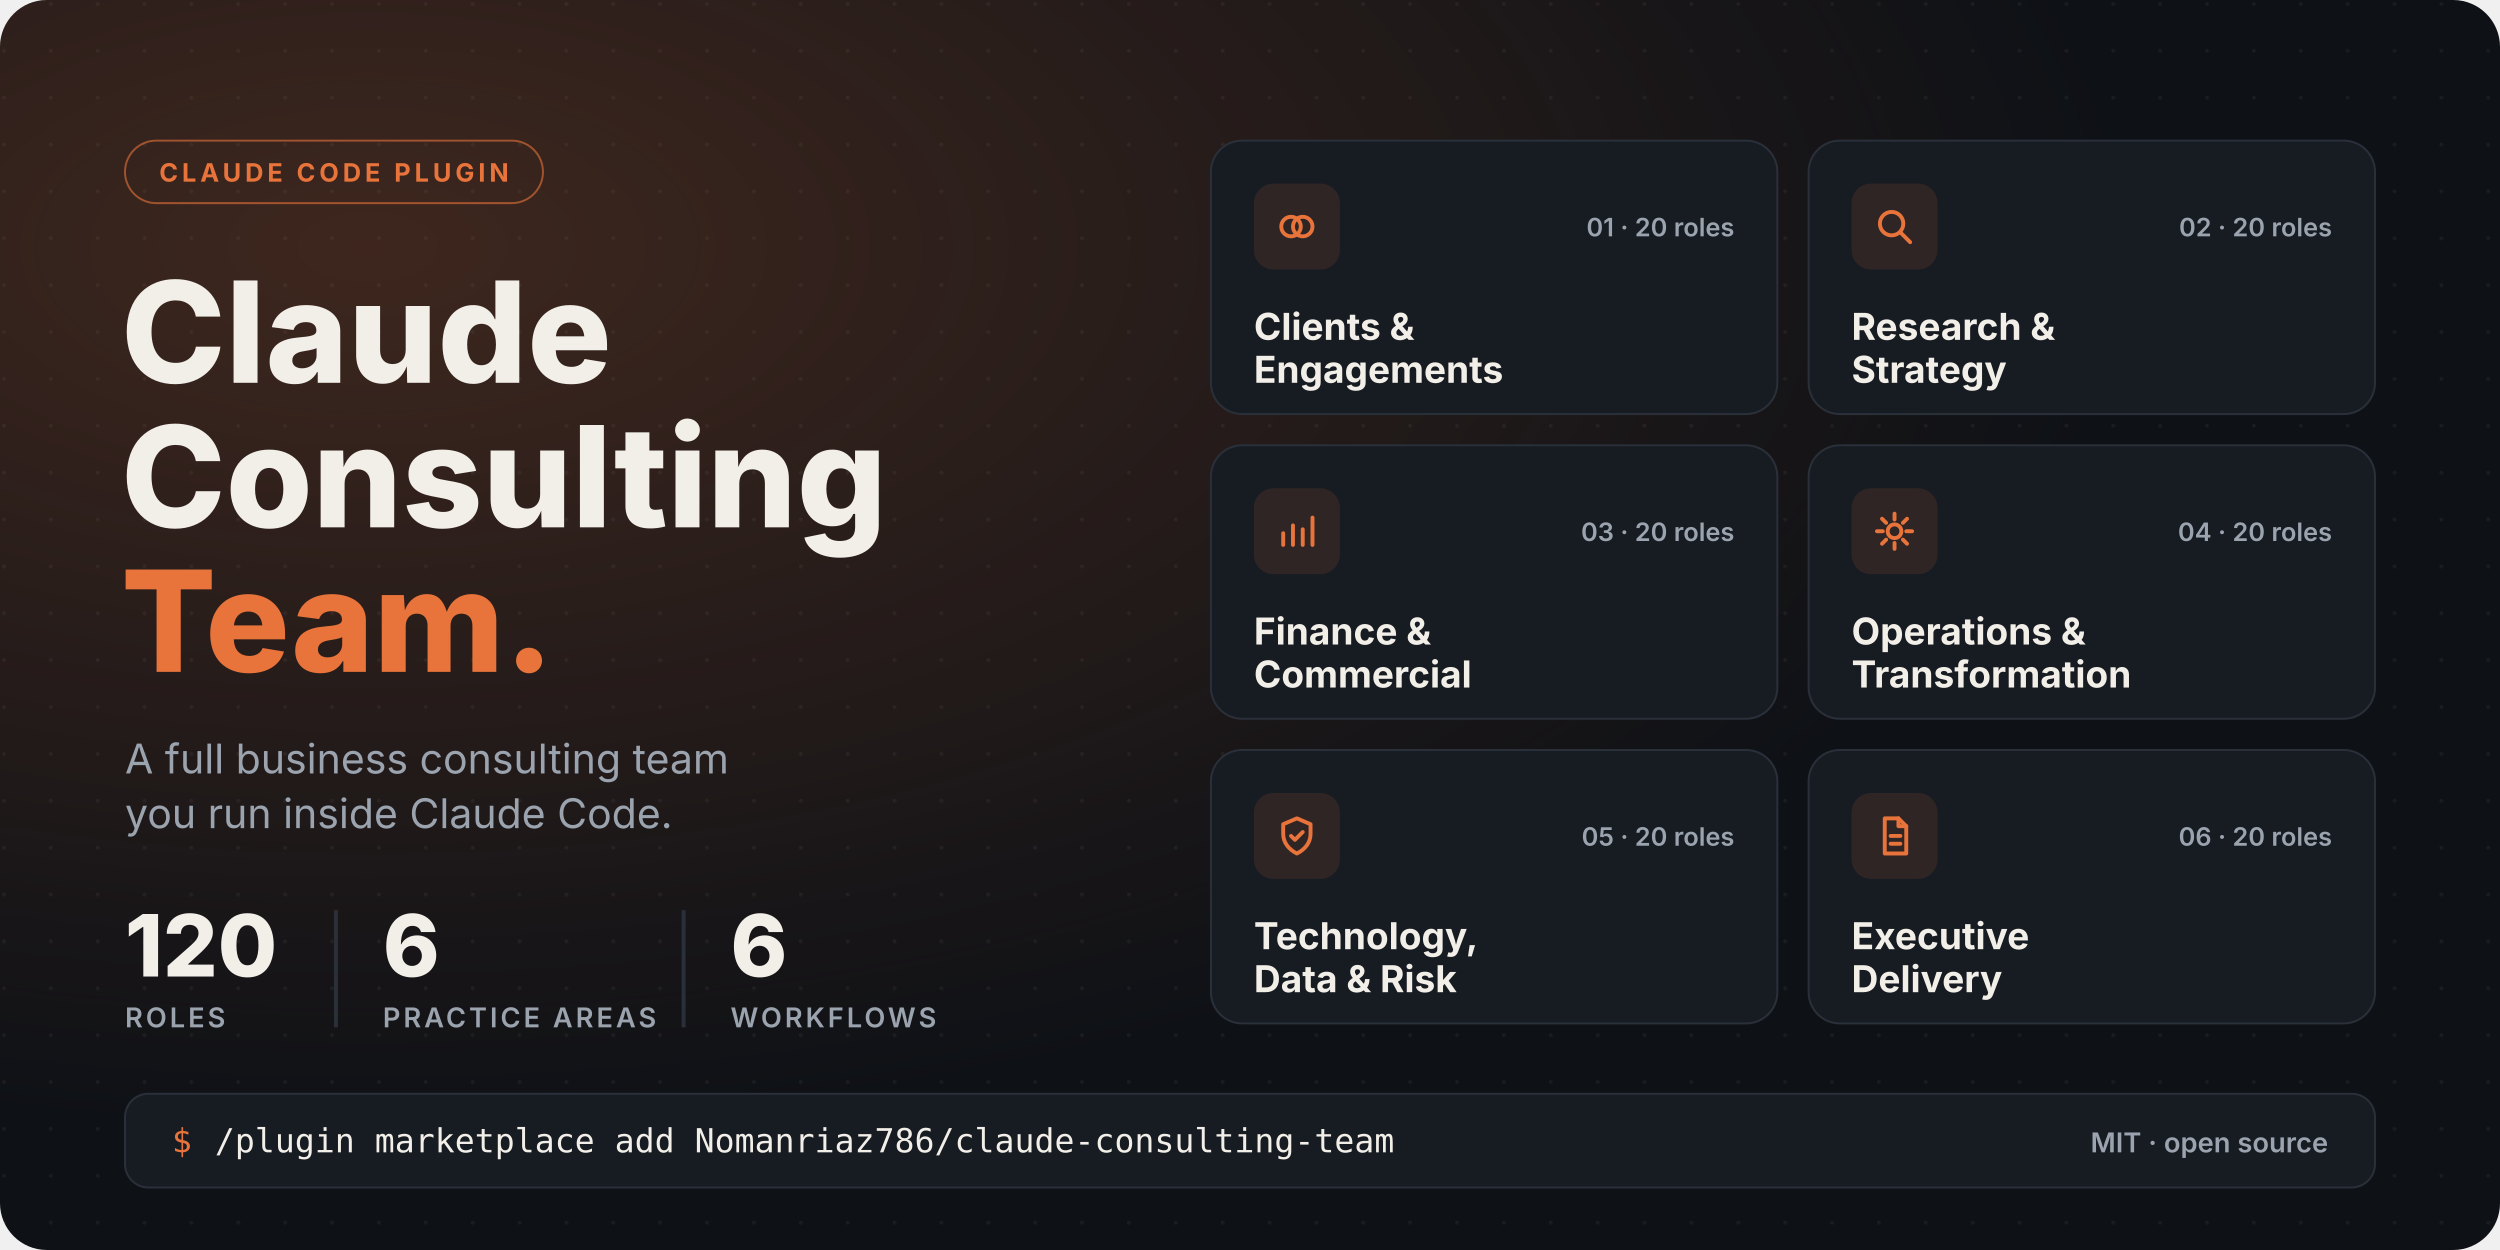
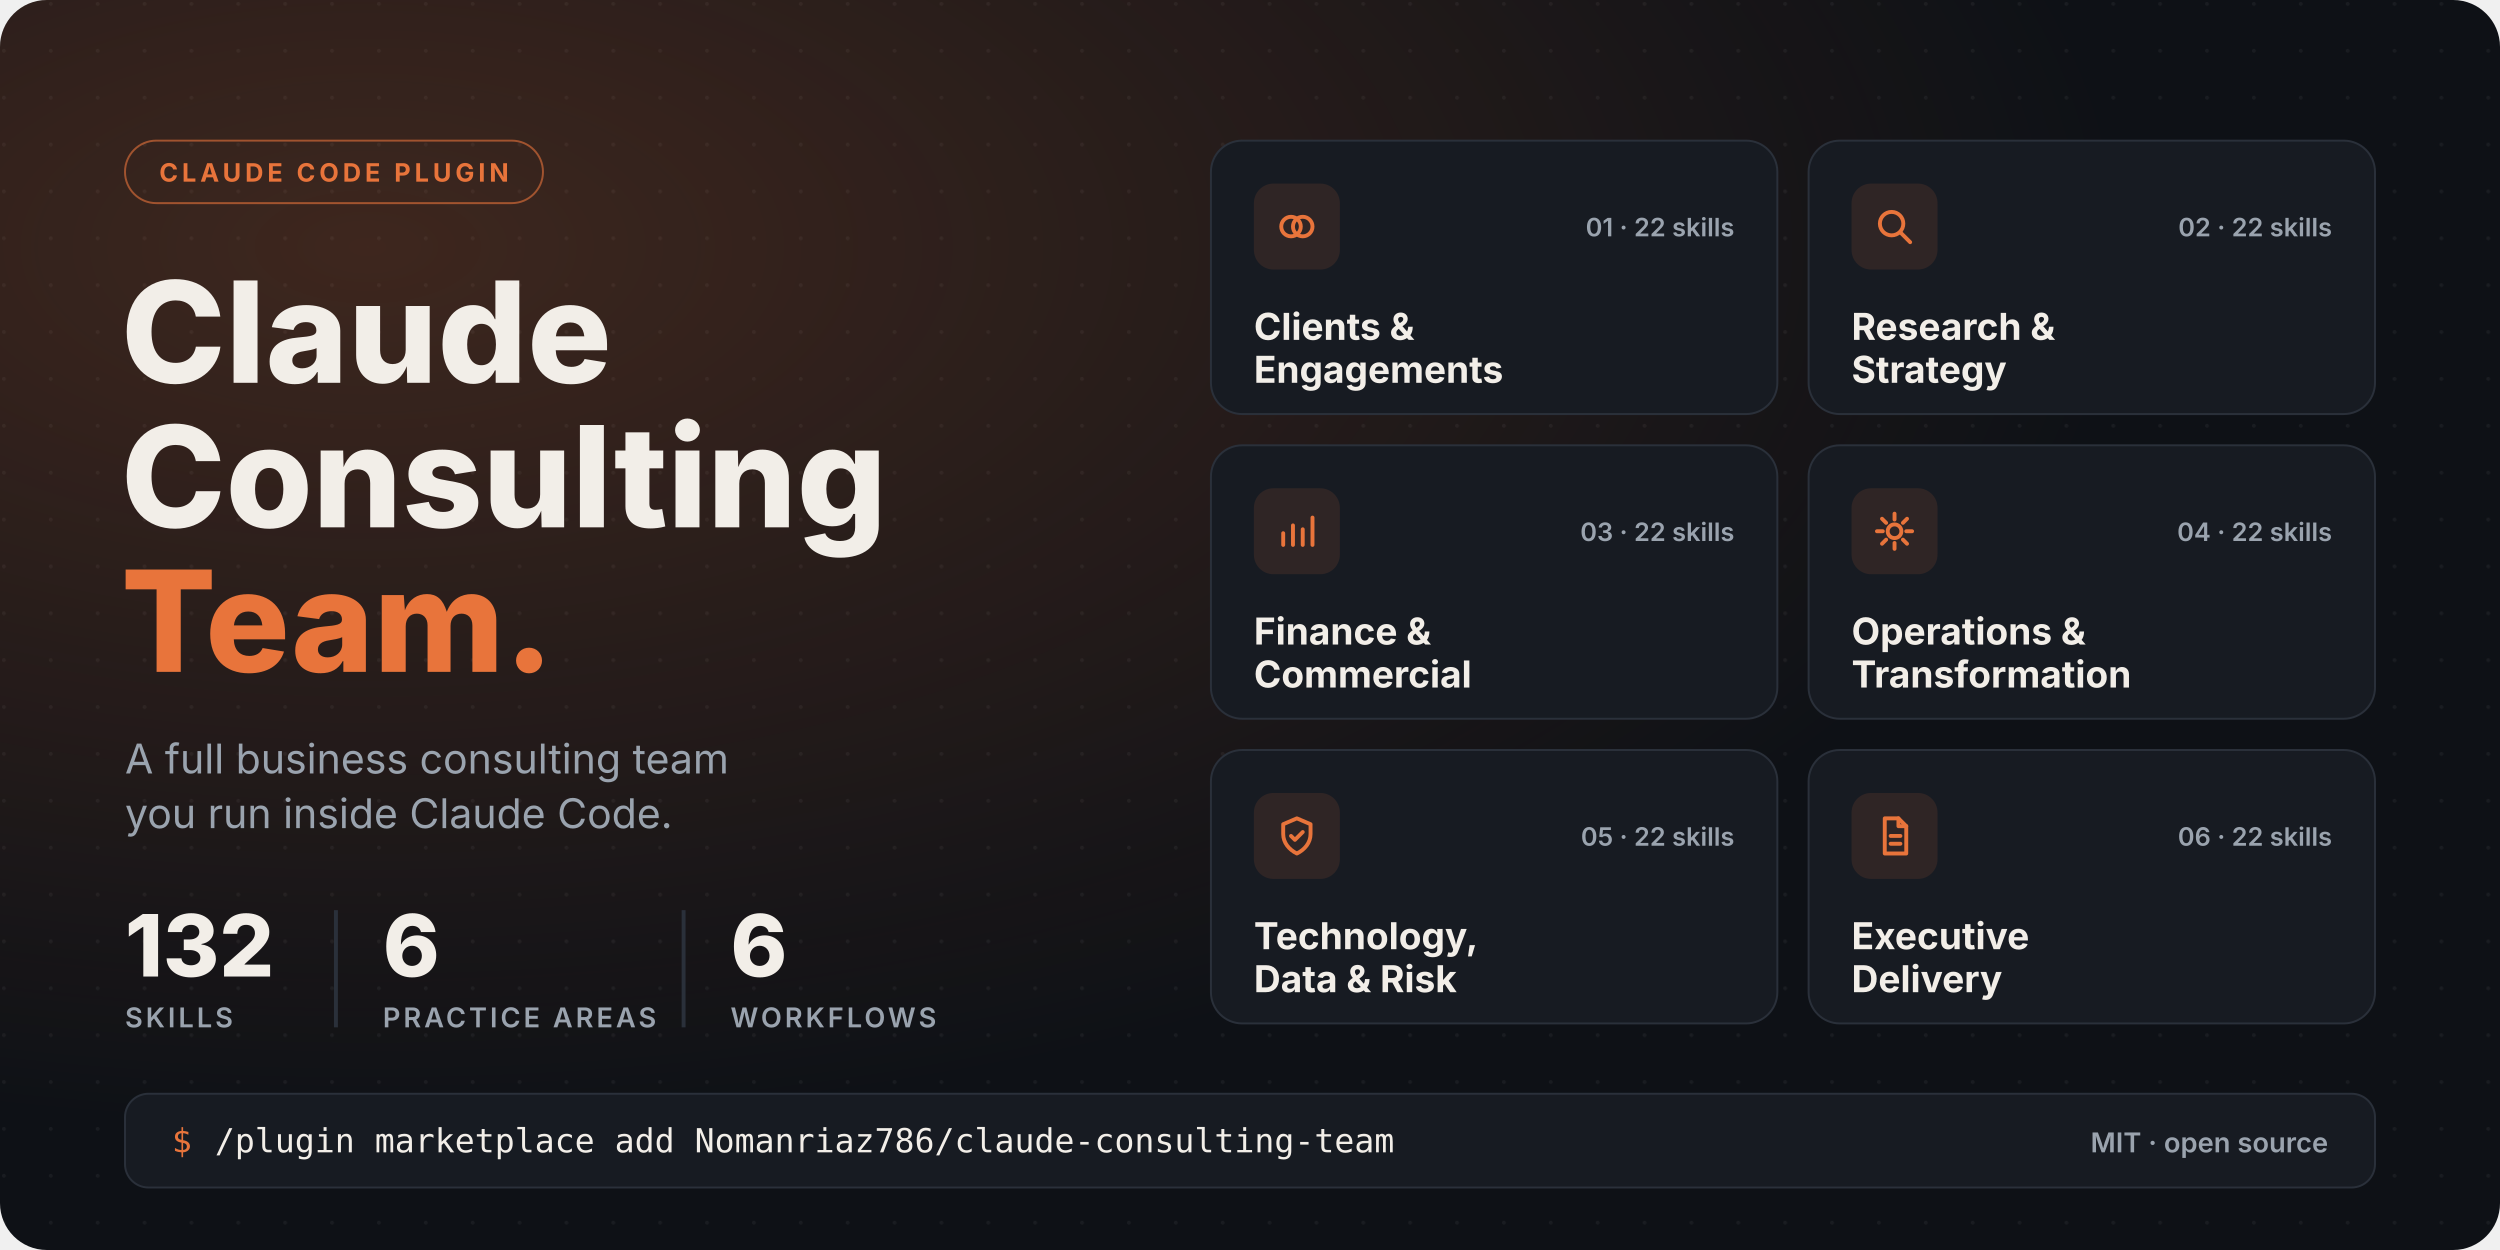
- <svg xmlns="http://www.w3.org/2000/svg" xmlns:xlink="http://www.w3.org/1999/xlink" width="1280" height="640" viewBox="0 0 1280 640" role="img" aria-label="Claude Consulting Team: 120 roles, 6 practice areas, 6 workflows for Claude Code">
+ <svg xmlns="http://www.w3.org/2000/svg" xmlns:xlink="http://www.w3.org/1999/xlink" width="1280" height="640" viewBox="0 0 1280 640" role="img" aria-label="Claude Consulting Team: 132 skills, 6 practice areas, 6 workflows for Claude Code">
  <defs>
    <radialGradient id="glow" cx="0.15" cy="0.2" r="0.7">
      <stop offset="0" stop-color="#E8743B" stop-opacity="0.22" />
      <stop offset="1" stop-color="#E8743B" stop-opacity="0" />
    </radialGradient>
    <pattern id="dots" width="24" height="24" patternUnits="userSpaceOnUse">
      <circle cx="2" cy="2" r="1" fill="#FFFFFF" fill-opacity="0.05" />
    </pattern>
    <g id="i-clients" fill="none" stroke="#E8743B" stroke-width="2" stroke-linecap="round" stroke-linejoin="round">
      <circle cx="9" cy="12" r="5" />
      <circle cx="15" cy="12" r="5" />
    </g>
    <g id="i-research" fill="none" stroke="#E8743B" stroke-width="2" stroke-linecap="round" stroke-linejoin="round">
      <circle cx="10.5" cy="10.5" r="6" />
      <path d="M15 15l5 5" />
    </g>
    <g id="i-finance" fill="none" stroke="#E8743B" stroke-width="2" stroke-linecap="round" stroke-linejoin="round">
      <path d="M5 19v-6M10 19V9M15 19v-8M20 19V5" />
    </g>
    <g id="i-ops" fill="none" stroke="#E8743B" stroke-width="2" stroke-linecap="round" stroke-linejoin="round">
      <circle cx="12" cy="12" r="3.5" />
      <path d="M12 3v3M12 18v3M3 12h3M18 12h3M5.6 5.6l2.1 2.1M16.3 16.3l2.1 2.1M5.6 18.4l2.1-2.1M16.3 7.7l2.1-2.1" />
    </g>
    <g id="i-risk" fill="none" stroke="#E8743B" stroke-width="2" stroke-linecap="round" stroke-linejoin="round">
      <path d="M12 3l7 3v5c0 4.5-3 8-7 10-4-2-7-5.5-7-10V6z" />
      <path d="M9 12l2 2 4-4" />
    </g>
    <g id="i-delivery" fill="none" stroke="#E8743B" stroke-width="2" stroke-linecap="round" stroke-linejoin="round">
      <path d="M7 3h7l4 4v14H7z" />
      <path d="M14 3v4h4M10 12h5M10 16h5" />
    </g>
  </defs>
  <rect width="1280" height="640" rx="24" fill="#0E1116" />
  <rect width="1280" height="640" rx="24" fill="url(#dots)" />
  <rect width="1280" height="640" rx="24" fill="url(#glow)" />
  <g font-family="'Segoe UI', Inter, 'Helvetica Neue', Arial, sans-serif">
    <rect x="64" y="72" width="214" height="32" rx="16" fill="none" stroke="#E8743B" stroke-opacity="0.6" />
    <text x="171" y="93" text-anchor="middle" font-size="13" font-weight="700" letter-spacing="2" fill="#E8743B">CLAUDE CODE PLUGIN</text>
    <text x="62" y="196" font-size="72" font-weight="800" fill="#F2EEE8">Claude</text>
    <text x="62" y="270" font-size="72" font-weight="800" fill="#F2EEE8">Consulting</text>
    <text x="62" y="344" font-size="72" font-weight="800" fill="#E8743B">Team.</text>
    <text x="64" y="396" font-size="21" fill="#9AA3AE">A full business consulting team</text>
    <text x="64" y="424" font-size="21" fill="#9AA3AE">you run inside Claude Code.</text>
-     <text x="64" y="500" font-size="44" font-weight="800" fill="#F2EEE8">120</text>
-     <text x="64" y="526" font-size="14" font-weight="600" letter-spacing="1.5" fill="#9AA3AE">ROLES</text>
+     <text x="64" y="500" font-size="44" font-weight="800" fill="#F2EEE8">132</text>
+     <text x="64" y="526" font-size="14" font-weight="600" letter-spacing="1.5" fill="#9AA3AE">SKILLS</text>
    <line x1="172" y1="466" x2="172" y2="526" stroke="#2A303A" stroke-width="2" />
    <text x="196" y="500" font-size="44" font-weight="800" fill="#F2EEE8">6</text>
    <text x="196" y="526" font-size="14" font-weight="600" letter-spacing="1.5" fill="#9AA3AE">PRACTICE AREAS</text>
    <line x1="350" y1="466" x2="350" y2="526" stroke="#2A303A" stroke-width="2" />
    <text x="374" y="500" font-size="44" font-weight="800" fill="#F2EEE8">6</text>
    <text x="374" y="526" font-size="14" font-weight="600" letter-spacing="1.5" fill="#9AA3AE">WORKFLOWS</text>
    <g>
      <rect x="620" y="72" width="290" height="140" rx="16" fill="#171B22" stroke="#2A303A" />
      <rect x="642" y="94" width="44" height="44" rx="10" fill="#E8743B" fill-opacity="0.12" />
      <use xlink:href="#i-clients" transform="translate(652 104) scale(1)" />
-       <text x="888" y="121" text-anchor="end" font-size="13" font-weight="600" fill="#9AA3AE">01 · 20 roles</text>
+       <text x="888" y="121" text-anchor="end" font-size="13" font-weight="600" fill="#9AA3AE">01 · 22 skills</text>
      <text x="642" y="174" font-size="19" font-weight="700" fill="#F2EEE8">Clients &amp;</text>
      <text x="642" y="196" font-size="19" font-weight="700" fill="#F2EEE8">Engagements</text>
    </g>
    <g>
      <rect x="926" y="72" width="290" height="140" rx="16" fill="#171B22" stroke="#2A303A" />
      <rect x="948" y="94" width="44" height="44" rx="10" fill="#E8743B" fill-opacity="0.12" />
      <use xlink:href="#i-research" transform="translate(958 104)" />
-       <text x="1194" y="121" text-anchor="end" font-size="13" font-weight="600" fill="#9AA3AE">02 · 20 roles</text>
+       <text x="1194" y="121" text-anchor="end" font-size="13" font-weight="600" fill="#9AA3AE">02 · 22 skills</text>
      <text x="948" y="174" font-size="19" font-weight="700" fill="#F2EEE8">Research &amp;</text>
      <text x="948" y="196" font-size="19" font-weight="700" fill="#F2EEE8">Strategy</text>
    </g>
    <g>
      <rect x="620" y="228" width="290" height="140" rx="16" fill="#171B22" stroke="#2A303A" />
      <rect x="642" y="250" width="44" height="44" rx="10" fill="#E8743B" fill-opacity="0.12" />
      <use xlink:href="#i-finance" transform="translate(652 260)" />
-       <text x="888" y="277" text-anchor="end" font-size="13" font-weight="600" fill="#9AA3AE">03 · 20 roles</text>
+       <text x="888" y="277" text-anchor="end" font-size="13" font-weight="600" fill="#9AA3AE">03 · 22 skills</text>
      <text x="642" y="330" font-size="19" font-weight="700" fill="#F2EEE8">Finance &amp;</text>
      <text x="642" y="352" font-size="19" font-weight="700" fill="#F2EEE8">Commercial</text>
    </g>
    <g>
      <rect x="926" y="228" width="290" height="140" rx="16" fill="#171B22" stroke="#2A303A" />
      <rect x="948" y="250" width="44" height="44" rx="10" fill="#E8743B" fill-opacity="0.12" />
      <use xlink:href="#i-ops" transform="translate(958 260)" />
-       <text x="1194" y="277" text-anchor="end" font-size="13" font-weight="600" fill="#9AA3AE">04 · 20 roles</text>
+       <text x="1194" y="277" text-anchor="end" font-size="13" font-weight="600" fill="#9AA3AE">04 · 22 skills</text>
      <text x="948" y="330" font-size="19" font-weight="700" fill="#F2EEE8">Operations &amp;</text>
      <text x="948" y="352" font-size="19" font-weight="700" fill="#F2EEE8">Transformation</text>
    </g>
    <g>
      <rect x="620" y="384" width="290" height="140" rx="16" fill="#171B22" stroke="#2A303A" />
      <rect x="642" y="406" width="44" height="44" rx="10" fill="#E8743B" fill-opacity="0.12" />
      <use xlink:href="#i-risk" transform="translate(652 416)" />
-       <text x="888" y="433" text-anchor="end" font-size="13" font-weight="600" fill="#9AA3AE">05 · 20 roles</text>
+       <text x="888" y="433" text-anchor="end" font-size="13" font-weight="600" fill="#9AA3AE">05 · 22 skills</text>
      <text x="642" y="486" font-size="19" font-weight="700" fill="#F2EEE8">Technology,</text>
      <text x="642" y="508" font-size="19" font-weight="700" fill="#F2EEE8">Data &amp; Risk</text>
    </g>
    <g>
      <rect x="926" y="384" width="290" height="140" rx="16" fill="#171B22" stroke="#2A303A" />
      <rect x="948" y="406" width="44" height="44" rx="10" fill="#E8743B" fill-opacity="0.12" />
      <use xlink:href="#i-delivery" transform="translate(958 416)" />
-       <text x="1194" y="433" text-anchor="end" font-size="13" font-weight="600" fill="#9AA3AE">06 · 20 roles</text>
+       <text x="1194" y="433" text-anchor="end" font-size="13" font-weight="600" fill="#9AA3AE">06 · 22 skills</text>
      <text x="948" y="486" font-size="19" font-weight="700" fill="#F2EEE8">Executive</text>
      <text x="948" y="508" font-size="19" font-weight="700" fill="#F2EEE8">Delivery</text>
    </g>
    <rect x="64" y="560" width="1152" height="48" rx="12" fill="#171B22" stroke="#2A303A" />
    <text x="88" y="590" font-family="Consolas, 'SF Mono', Menlo, monospace" font-size="17" fill="#E8743B">$</text>
    <text x="110" y="590" font-family="Consolas, 'SF Mono', Menlo, monospace" font-size="17" fill="#F2EEE8">/plugin marketplace add Nomanriaz786/claude-consulting-team</text>
    <text x="1192" y="590" text-anchor="end" font-size="14" font-weight="600" fill="#9AA3AE">MIT · open source</text>
  </g>
</svg>
